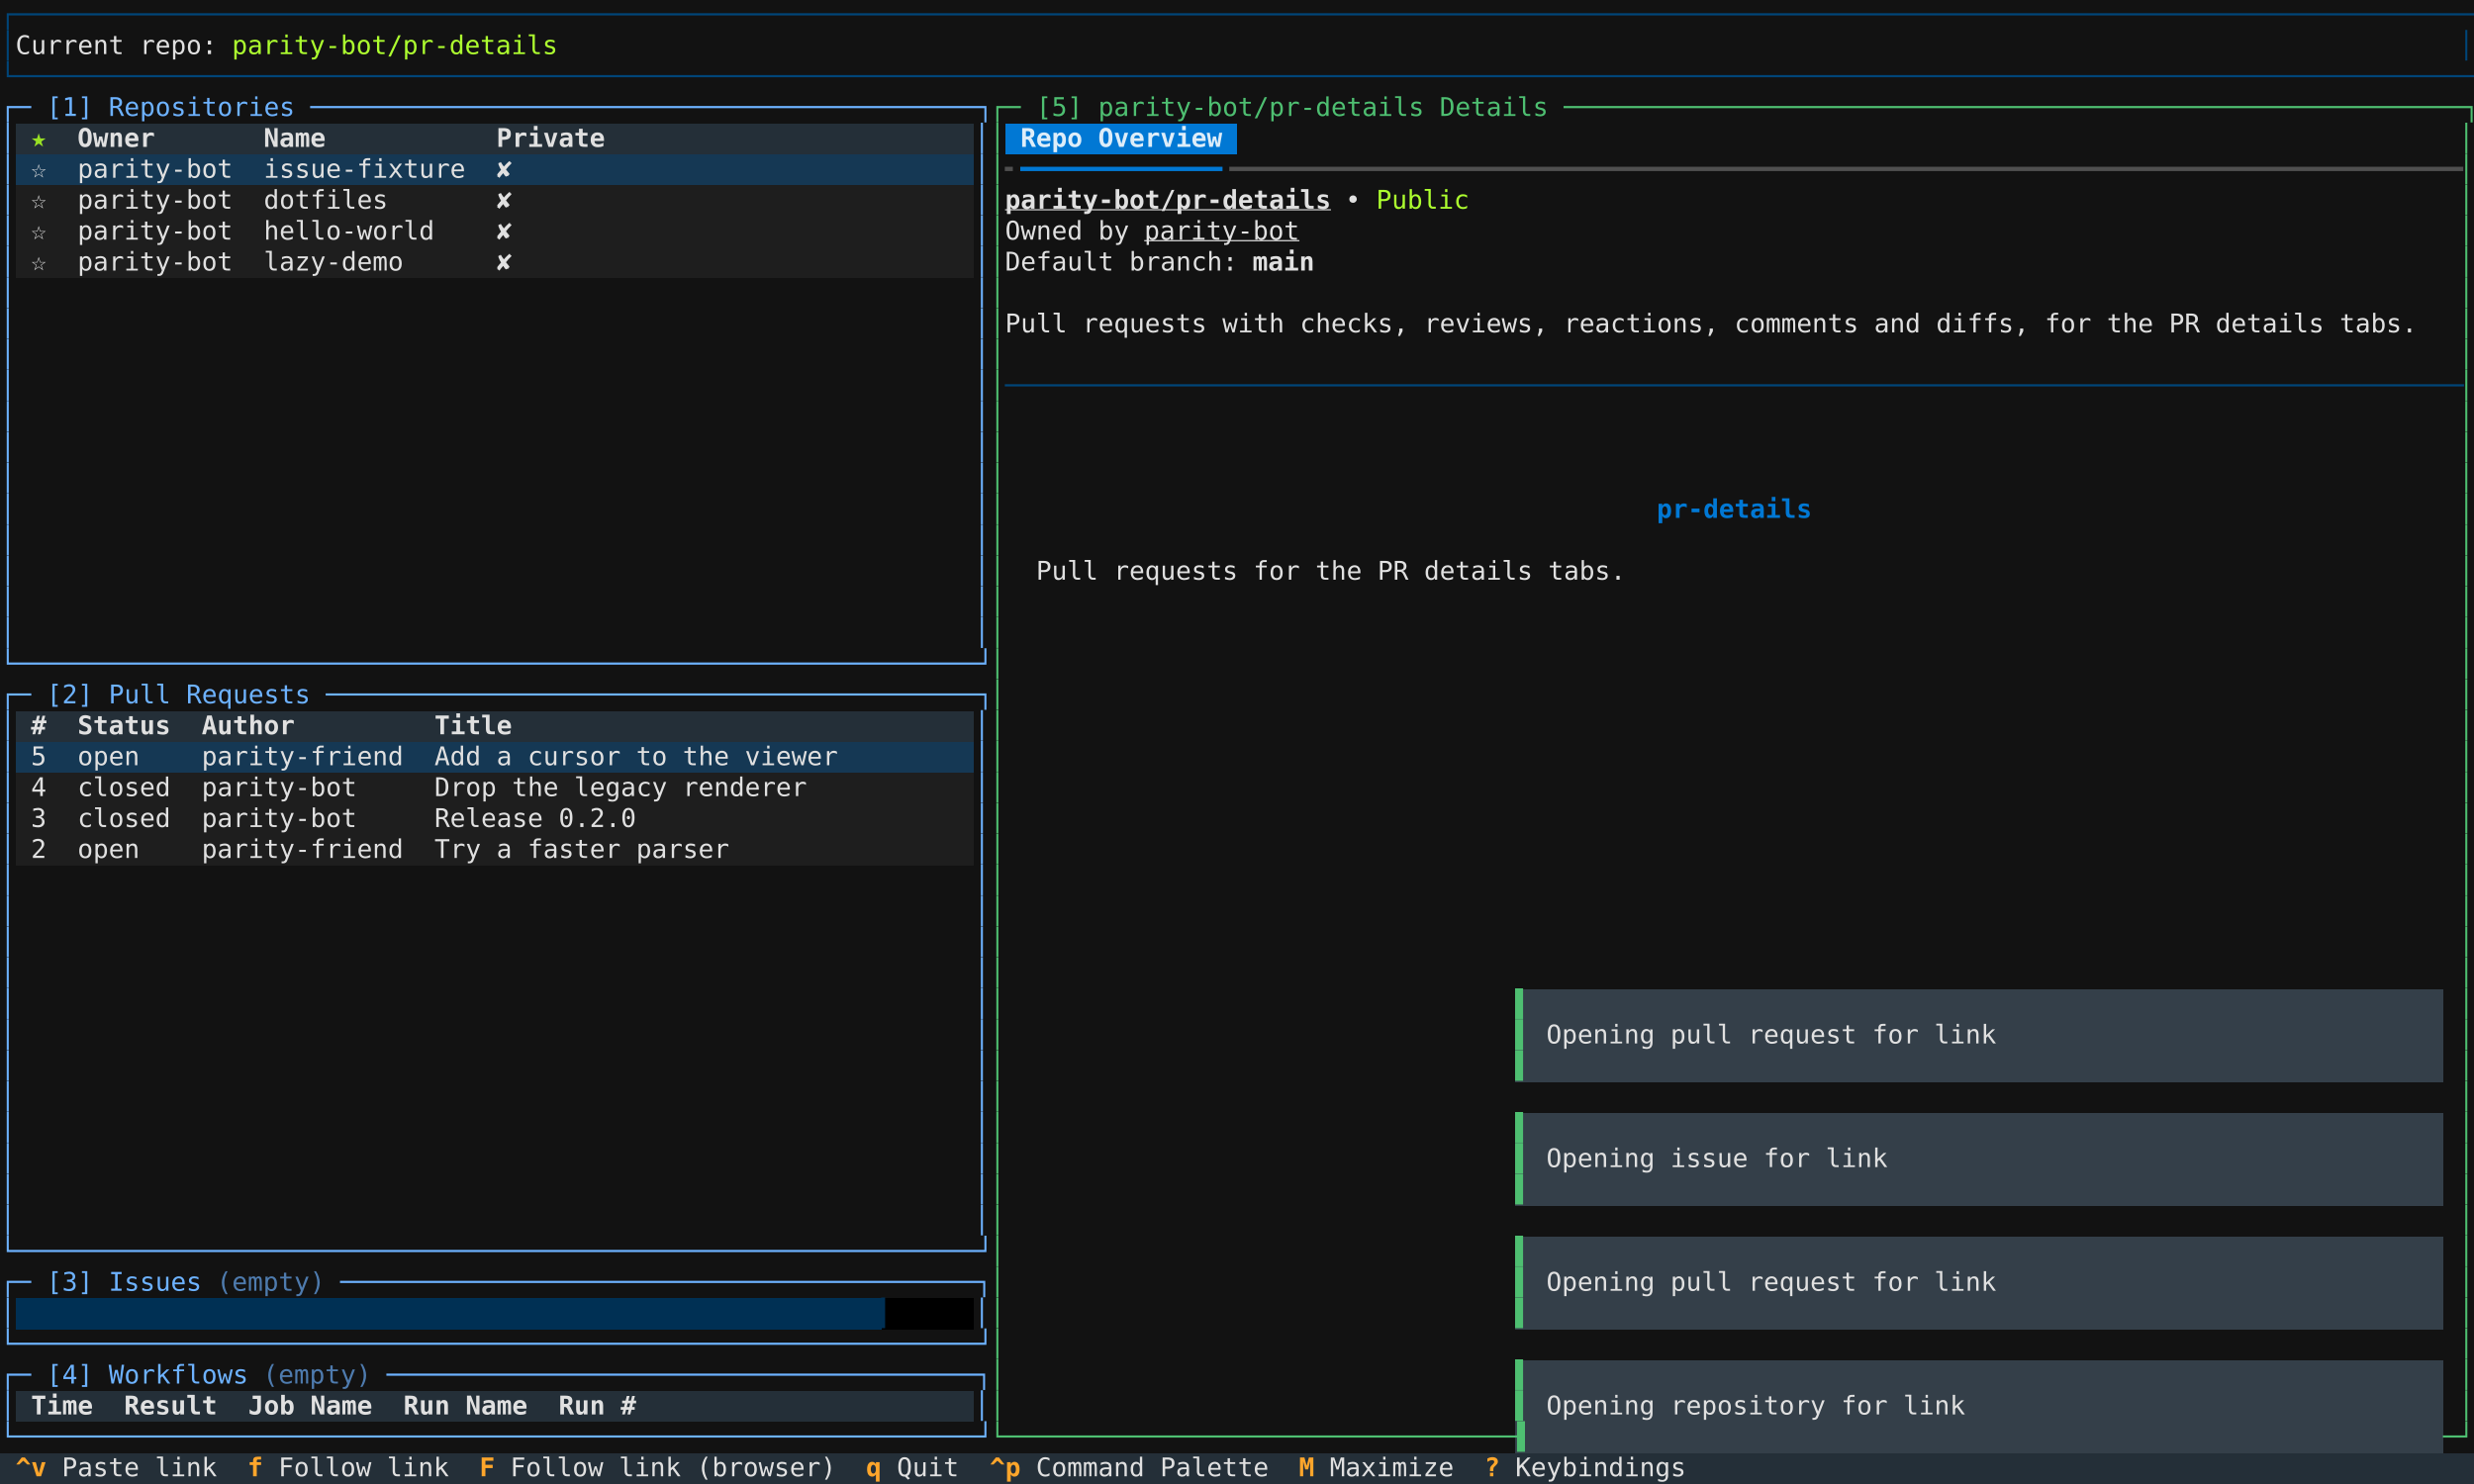
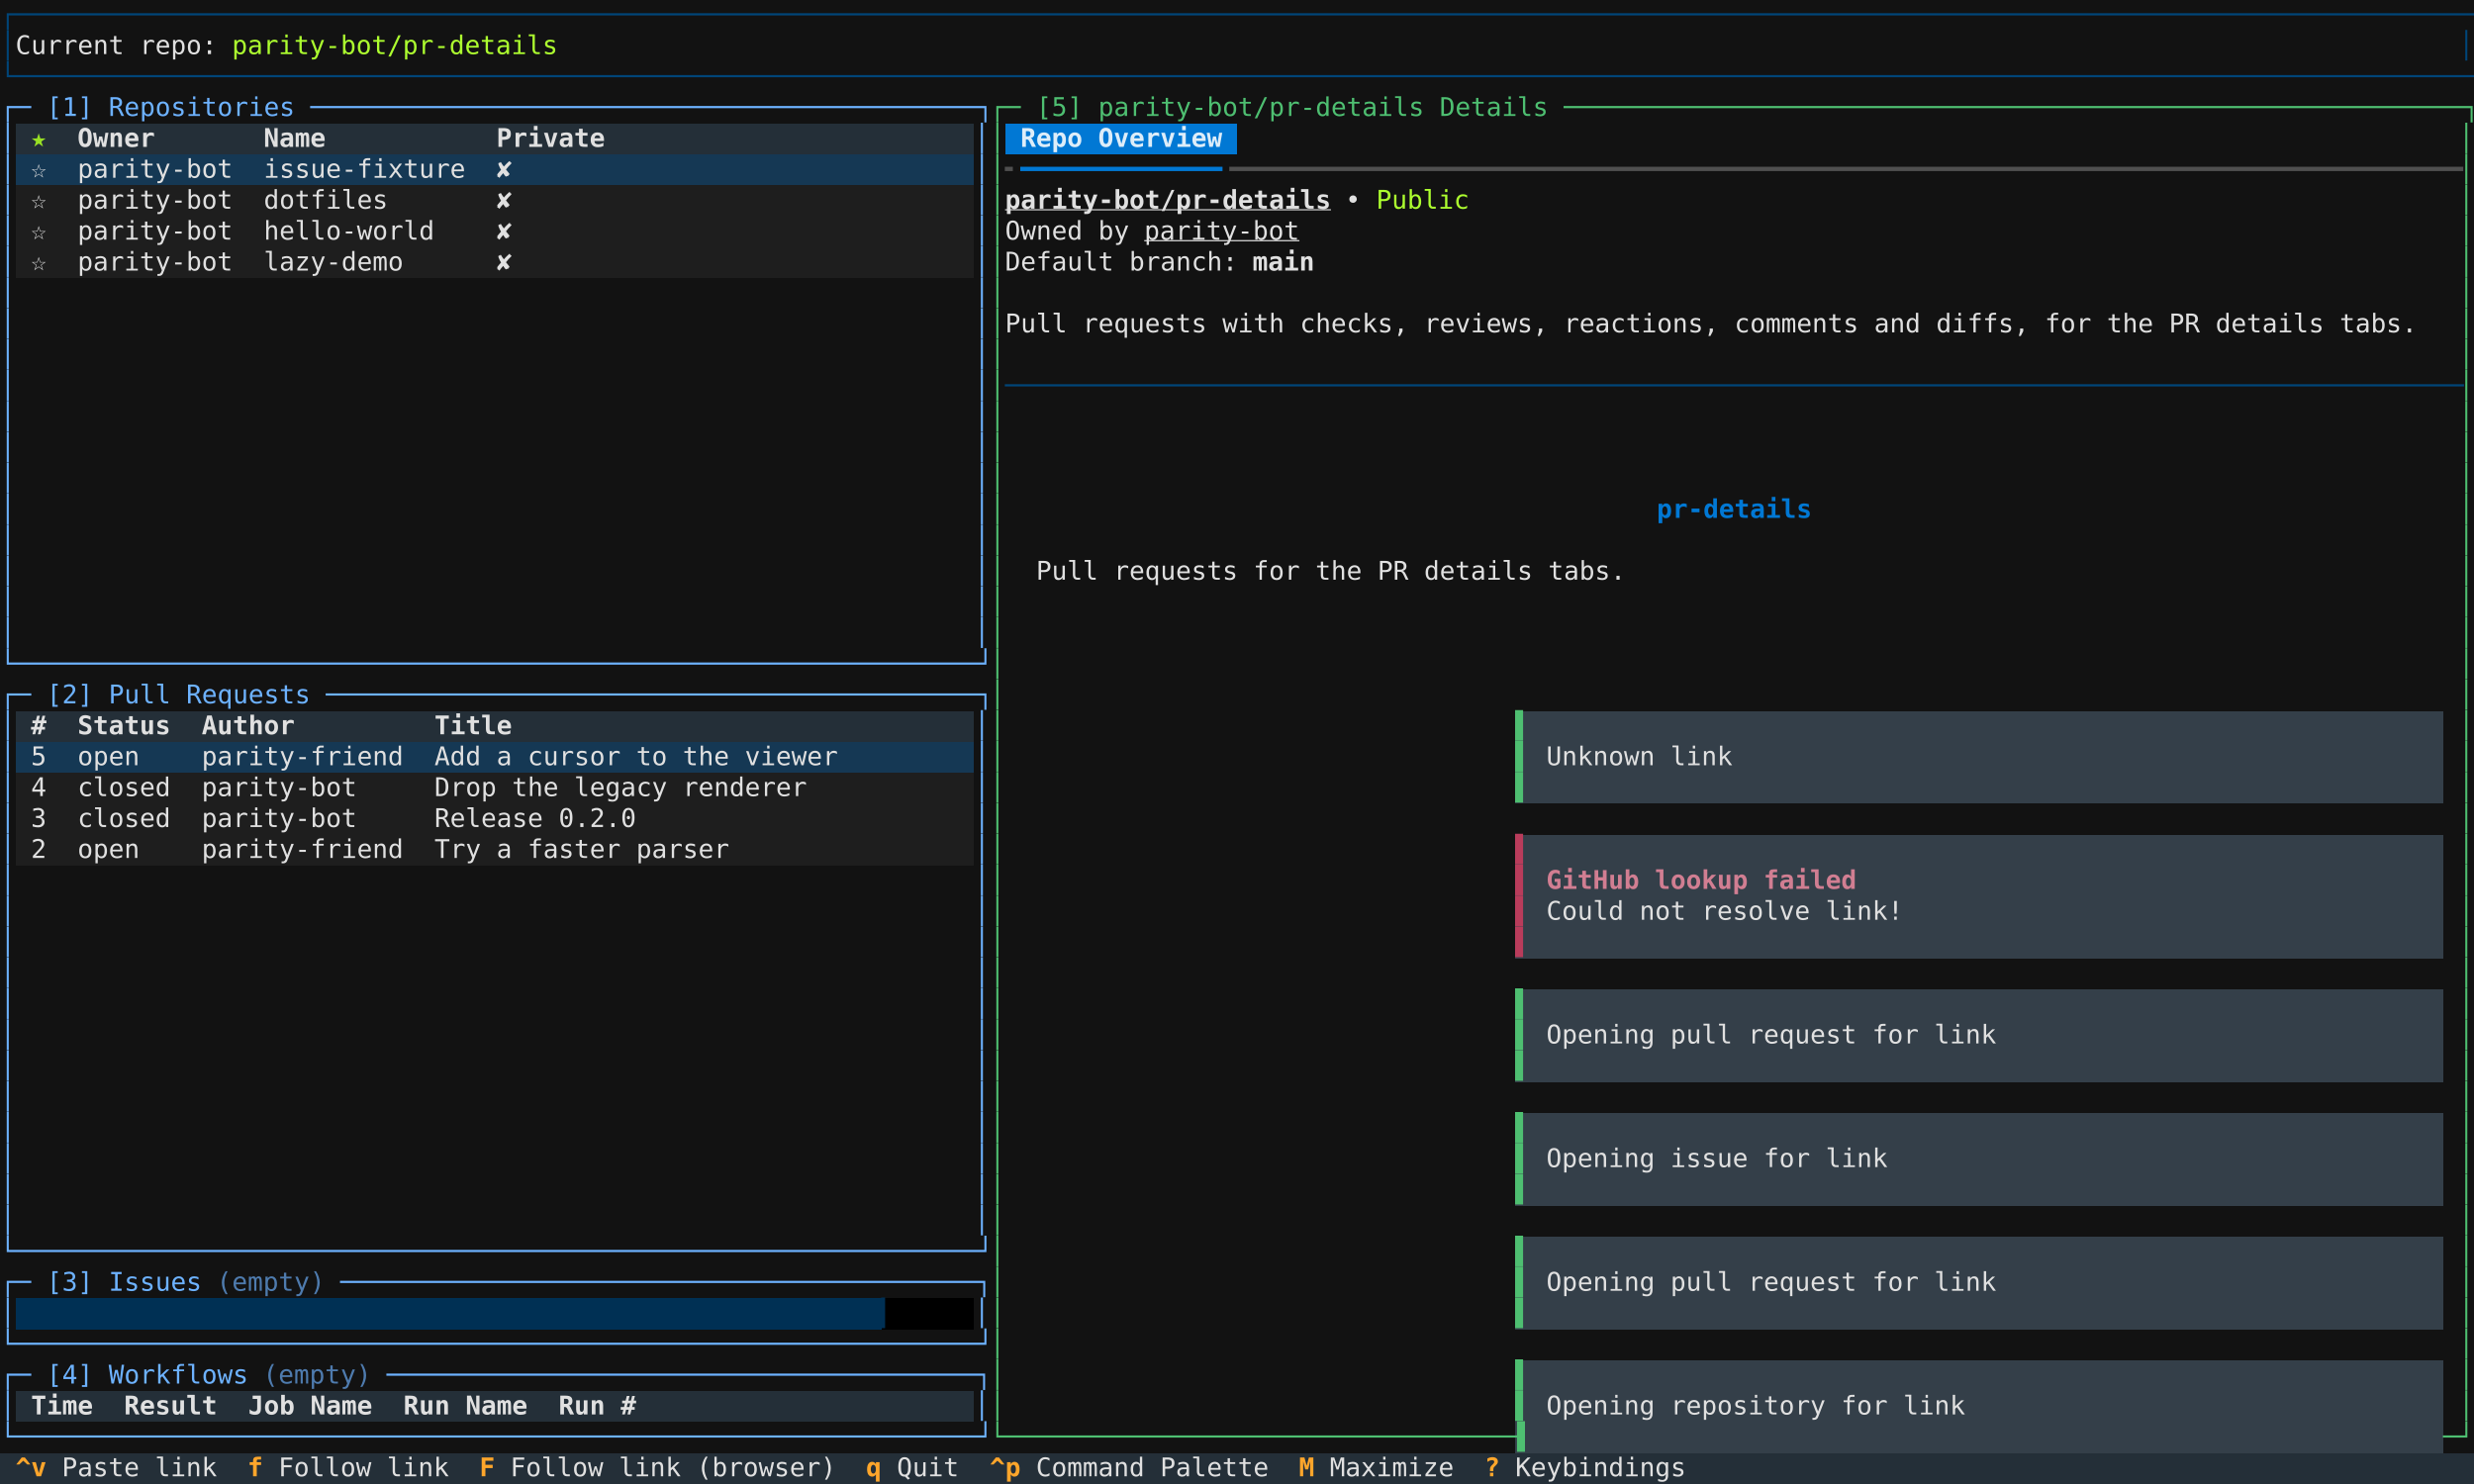
<svg xmlns="http://www.w3.org/2000/svg" width="1600" height="960" viewBox="0 0 1600 960" xml:space="preserve">
  <style>
text { font-family: ui-monospace, SFMono-Regular, Menlo, Consolas, 'DejaVu Sans Mono', 'Liberation Mono', 'Noto Sans Mono', monospace; font-size: 16.67px; white-space: pre; }
.s0 { fill: #004578; }
.s1 { fill: #e0e0e0; }
.s2 { fill: #adff2f; }
.s3 { fill: #6db2ff; }
.s4 { fill: #4ebf71; }
.s5 { fill: #98e024; font-weight: bold; }
.s6 { fill: #e0e0e0; font-weight: bold; }
.s7 { fill: #ddedf9; font-weight: bold; }
.s8 { fill: #4f4f4f; }
.s9 { fill: #0178d4; }
.s10 { fill: #e0e0e0; font-weight: bold; text-decoration: underline; }
.s11 { fill: #e0e0e0; text-decoration: underline; }
.s12 { fill: #0178d4; font-weight: bold; }
- .s13 { fill: #4e7bae; }
- .s14 { fill: #003054; }
- .s15 { fill: #ffa62b; font-weight: bold; }
+ .s13 { fill: #b93c5b; }
+ .s14 { fill: #d17e92; font-weight: bold; }
+ .s15 { fill: #4e7bae; }
+ .s16 { fill: #003054; }
+ .s17 { fill: #ffa62b; font-weight: bold; }
</style>
  <rect width="1600" height="960" fill="#1e1e1e" />
  <g shape-rendering="crispEdges">
    <rect x="0" y="0" width="1600" height="20" fill="#121212" />
    <rect x="0" y="20" width="1600" height="20" fill="#121212" />
    <rect x="0" y="40" width="1600" height="20" fill="#121212" />
    <rect x="0" y="60" width="1600" height="20" fill="#121212" />
    <rect x="0" y="80" width="10" height="20" fill="#121212" />
    <rect x="10" y="80" width="620" height="20" fill="#242f38" />
    <rect x="630" y="80" width="20" height="20" fill="#121212" />
    <rect x="650" y="80" width="150" height="20" fill="#0178d4" />
    <rect x="800" y="80" width="800" height="20" fill="#121212" />
    <rect x="0" y="100" width="10" height="20" fill="#121212" />
    <rect x="10" y="100" width="620" height="20" fill="#153854" />
    <rect x="630" y="100" width="970" height="20" fill="#121212" />
    <rect x="0" y="120" width="10" height="20" fill="#121212" />
    <rect x="630" y="120" width="970" height="20" fill="#121212" />
    <rect x="0" y="140" width="10" height="20" fill="#121212" />
    <rect x="630" y="140" width="970" height="20" fill="#121212" />
    <rect x="0" y="160" width="10" height="20" fill="#121212" />
    <rect x="630" y="160" width="970" height="20" fill="#121212" />
    <rect x="0" y="180" width="1600" height="20" fill="#121212" />
    <rect x="0" y="200" width="1600" height="20" fill="#121212" />
    <rect x="0" y="220" width="1600" height="20" fill="#121212" />
    <rect x="0" y="240" width="1600" height="20" fill="#121212" />
    <rect x="0" y="260" width="1600" height="20" fill="#121212" />
    <rect x="0" y="280" width="1600" height="20" fill="#121212" />
    <rect x="0" y="300" width="1600" height="20" fill="#121212" />
    <rect x="0" y="320" width="1600" height="20" fill="#121212" />
    <rect x="0" y="340" width="1600" height="20" fill="#121212" />
    <rect x="0" y="360" width="1600" height="20" fill="#121212" />
    <rect x="0" y="380" width="1600" height="20" fill="#121212" />
    <rect x="0" y="400" width="1600" height="20" fill="#121212" />
    <rect x="0" y="420" width="1600" height="20" fill="#121212" />
    <rect x="0" y="440" width="1600" height="20" fill="#121212" />
    <rect x="0" y="460" width="10" height="20" fill="#121212" />
    <rect x="10" y="460" width="620" height="20" fill="#242f38" />
-     <rect x="630" y="460" width="970" height="20" fill="#121212" />
+     <rect x="630" y="460" width="350" height="20" fill="#121212" />
+     <rect x="980" y="460" width="600" height="20" fill="#343f49" />
+     <rect x="1580" y="460" width="20" height="20" fill="#121212" />
    <rect x="0" y="480" width="10" height="20" fill="#121212" />
    <rect x="10" y="480" width="620" height="20" fill="#153854" />
-     <rect x="630" y="480" width="970" height="20" fill="#121212" />
+     <rect x="630" y="480" width="350" height="20" fill="#121212" />
+     <rect x="980" y="480" width="600" height="20" fill="#343f49" />
+     <rect x="1580" y="480" width="20" height="20" fill="#121212" />
    <rect x="0" y="500" width="10" height="20" fill="#121212" />
-     <rect x="630" y="500" width="970" height="20" fill="#121212" />
+     <rect x="630" y="500" width="350" height="20" fill="#121212" />
+     <rect x="980" y="500" width="600" height="20" fill="#343f49" />
+     <rect x="1580" y="500" width="20" height="20" fill="#121212" />
    <rect x="0" y="520" width="10" height="20" fill="#121212" />
    <rect x="630" y="520" width="970" height="20" fill="#121212" />
    <rect x="0" y="540" width="10" height="20" fill="#121212" />
-     <rect x="630" y="540" width="970" height="20" fill="#121212" />
-     <rect x="0" y="560" width="1600" height="20" fill="#121212" />
-     <rect x="0" y="580" width="1600" height="20" fill="#121212" />
-     <rect x="0" y="600" width="1600" height="20" fill="#121212" />
+     <rect x="630" y="540" width="350" height="20" fill="#121212" />
+     <rect x="980" y="540" width="600" height="20" fill="#343f49" />
+     <rect x="1580" y="540" width="20" height="20" fill="#121212" />
+     <rect x="0" y="560" width="980" height="20" fill="#121212" />
+     <rect x="980" y="560" width="600" height="20" fill="#343f49" />
+     <rect x="1580" y="560" width="20" height="20" fill="#121212" />
+     <rect x="0" y="580" width="980" height="20" fill="#121212" />
+     <rect x="980" y="580" width="600" height="20" fill="#343f49" />
+     <rect x="1580" y="580" width="20" height="20" fill="#121212" />
+     <rect x="0" y="600" width="980" height="20" fill="#121212" />
+     <rect x="980" y="600" width="600" height="20" fill="#343f49" />
+     <rect x="1580" y="600" width="20" height="20" fill="#121212" />
    <rect x="0" y="620" width="1600" height="20" fill="#121212" />
    <rect x="0" y="640" width="980" height="20" fill="#121212" />
    <rect x="980" y="640" width="600" height="20" fill="#343f49" />
    <rect x="1580" y="640" width="20" height="20" fill="#121212" />
    <rect x="0" y="660" width="980" height="20" fill="#121212" />
    <rect x="980" y="660" width="600" height="20" fill="#343f49" />
    <rect x="1580" y="660" width="20" height="20" fill="#121212" />
    <rect x="0" y="680" width="980" height="20" fill="#121212" />
    <rect x="980" y="680" width="600" height="20" fill="#343f49" />
    <rect x="1580" y="680" width="20" height="20" fill="#121212" />
    <rect x="0" y="700" width="1600" height="20" fill="#121212" />
    <rect x="0" y="720" width="980" height="20" fill="#121212" />
    <rect x="980" y="720" width="600" height="20" fill="#343f49" />
    <rect x="1580" y="720" width="20" height="20" fill="#121212" />
    <rect x="0" y="740" width="980" height="20" fill="#121212" />
    <rect x="980" y="740" width="600" height="20" fill="#343f49" />
    <rect x="1580" y="740" width="20" height="20" fill="#121212" />
    <rect x="0" y="760" width="980" height="20" fill="#121212" />
    <rect x="980" y="760" width="600" height="20" fill="#343f49" />
    <rect x="1580" y="760" width="20" height="20" fill="#121212" />
    <rect x="0" y="780" width="1600" height="20" fill="#121212" />
    <rect x="0" y="800" width="980" height="20" fill="#121212" />
    <rect x="980" y="800" width="600" height="20" fill="#343f49" />
    <rect x="1580" y="800" width="20" height="20" fill="#121212" />
    <rect x="0" y="820" width="980" height="20" fill="#121212" />
    <rect x="980" y="820" width="600" height="20" fill="#343f49" />
    <rect x="1580" y="820" width="20" height="20" fill="#121212" />
    <rect x="0" y="840" width="10" height="20" fill="#121212" />
    <rect x="10" y="840" width="560" height="20" fill="#003054" />
    <rect x="570" y="840" width="60" height="20" fill="#000000" />
    <rect x="630" y="840" width="350" height="20" fill="#121212" />
    <rect x="980" y="840" width="600" height="20" fill="#343f49" />
    <rect x="1580" y="840" width="20" height="20" fill="#121212" />
    <rect x="0" y="860" width="1600" height="20" fill="#121212" />
    <rect x="0" y="880" width="980" height="20" fill="#121212" />
    <rect x="980" y="880" width="600" height="20" fill="#343f49" />
    <rect x="1580" y="880" width="20" height="20" fill="#121212" />
    <rect x="0" y="900" width="10" height="20" fill="#121212" />
    <rect x="10" y="900" width="620" height="20" fill="#242f38" />
    <rect x="630" y="900" width="350" height="20" fill="#121212" />
    <rect x="980" y="900" width="600" height="20" fill="#343f49" />
    <rect x="1580" y="900" width="20" height="20" fill="#121212" />
    <rect x="0" y="920" width="980" height="20" fill="#121212" />
    <rect x="980" y="920" width="600" height="20" fill="#343f49" />
    <rect x="1580" y="920" width="20" height="20" fill="#121212" />
    <rect x="0" y="940" width="1600" height="20" fill="#242f38" />
  </g>
  <text class="s0" x="0" y="15" textLength="1600" lengthAdjust="spacingAndGlyphs">┌──────────────────────────────────────────────────────────────────────────────────────────────────────────────────────────────────────────────────────────────┐</text>
  <text class="s0" x="0" y="35" textLength="10" lengthAdjust="spacingAndGlyphs">│</text>
  <text class="s1" x="10" y="35" textLength="140" lengthAdjust="spacingAndGlyphs">Current repo: </text>
  <text class="s2" x="150" y="35" textLength="210" lengthAdjust="spacingAndGlyphs">parity-bot/pr-details</text>
  <text class="s0" x="1590" y="35" textLength="10" lengthAdjust="spacingAndGlyphs">│</text>
  <text class="s0" x="0" y="55" textLength="1600" lengthAdjust="spacingAndGlyphs">└──────────────────────────────────────────────────────────────────────────────────────────────────────────────────────────────────────────────────────────────┘</text>
  <text class="s3" x="0" y="75" textLength="640" lengthAdjust="spacingAndGlyphs">┌─ [1] Repositories ───────────────────────────────────────────┐</text>
  <text class="s4" x="640" y="75" textLength="960" lengthAdjust="spacingAndGlyphs">┌─ [5] parity-bot/pr-details Details ──────────────────────────────────────────────────────────┐</text>
  <text class="s3" x="0" y="95" textLength="10" lengthAdjust="spacingAndGlyphs">│</text>
  <text class="s5" x="20" y="95" textLength="10" lengthAdjust="spacingAndGlyphs">★</text>
  <text class="s6" x="30" y="95" textLength="600" lengthAdjust="spacingAndGlyphs">  Owner       Name           Private                        </text>
  <text class="s3" x="630" y="95" textLength="10" lengthAdjust="spacingAndGlyphs">│</text>
  <text class="s4" x="640" y="95" textLength="10" lengthAdjust="spacingAndGlyphs">│</text>
  <text class="s7" x="660" y="95" textLength="130" lengthAdjust="spacingAndGlyphs">Repo Overview</text>
  <text class="s4" x="1590" y="95" textLength="10" lengthAdjust="spacingAndGlyphs">│</text>
  <text class="s3" x="0" y="115" textLength="10" lengthAdjust="spacingAndGlyphs">│</text>
  <text class="s1" x="10" y="115" textLength="620" lengthAdjust="spacingAndGlyphs"> ☆  parity-bot  issue-fixture  ✘                              </text>
  <text class="s3" x="630" y="115" textLength="10" lengthAdjust="spacingAndGlyphs">│</text>
  <text class="s4" x="640" y="115" textLength="10" lengthAdjust="spacingAndGlyphs">│</text>
  <text class="s8" x="650" y="115" textLength="10" lengthAdjust="spacingAndGlyphs">╸</text>
  <text class="s9" x="660" y="115" textLength="130" lengthAdjust="spacingAndGlyphs">━━━━━━━━━━━━━</text>
  <text class="s8" x="790" y="115" textLength="800" lengthAdjust="spacingAndGlyphs">╺━━━━━━━━━━━━━━━━━━━━━━━━━━━━━━━━━━━━━━━━━━━━━━━━━━━━━━━━━━━━━━━━━━━━━━━━━━━━━━━</text>
  <text class="s4" x="1590" y="115" textLength="10" lengthAdjust="spacingAndGlyphs">│</text>
  <text class="s3" x="0" y="135" textLength="10" lengthAdjust="spacingAndGlyphs">│</text>
  <text class="s1" x="10" y="135" textLength="620" lengthAdjust="spacingAndGlyphs"> ☆  parity-bot  dotfiles       ✘                              </text>
  <text class="s3" x="630" y="135" textLength="10" lengthAdjust="spacingAndGlyphs">│</text>
  <text class="s4" x="640" y="135" textLength="10" lengthAdjust="spacingAndGlyphs">│</text>
  <text class="s10" x="650" y="135" textLength="210" lengthAdjust="spacingAndGlyphs">parity-bot/pr-details</text>
  <text class="s1" x="860" y="135" textLength="30" lengthAdjust="spacingAndGlyphs"> • </text>
  <text class="s2" x="890" y="135" textLength="60" lengthAdjust="spacingAndGlyphs">Public</text>
  <text class="s4" x="1590" y="135" textLength="10" lengthAdjust="spacingAndGlyphs">│</text>
  <text class="s3" x="0" y="155" textLength="10" lengthAdjust="spacingAndGlyphs">│</text>
  <text class="s1" x="10" y="155" textLength="620" lengthAdjust="spacingAndGlyphs"> ☆  parity-bot  hello-world    ✘                              </text>
  <text class="s3" x="630" y="155" textLength="10" lengthAdjust="spacingAndGlyphs">│</text>
  <text class="s4" x="640" y="155" textLength="10" lengthAdjust="spacingAndGlyphs">│</text>
  <text class="s1" x="650" y="155" textLength="90" lengthAdjust="spacingAndGlyphs">Owned by </text>
  <text class="s11" x="740" y="155" textLength="100" lengthAdjust="spacingAndGlyphs">parity-bot</text>
  <text class="s4" x="1590" y="155" textLength="10" lengthAdjust="spacingAndGlyphs">│</text>
  <text class="s3" x="0" y="175" textLength="10" lengthAdjust="spacingAndGlyphs">│</text>
  <text class="s1" x="10" y="175" textLength="620" lengthAdjust="spacingAndGlyphs"> ☆  parity-bot  lazy-demo      ✘                              </text>
  <text class="s3" x="630" y="175" textLength="10" lengthAdjust="spacingAndGlyphs">│</text>
  <text class="s4" x="640" y="175" textLength="10" lengthAdjust="spacingAndGlyphs">│</text>
  <text class="s1" x="650" y="175" textLength="160" lengthAdjust="spacingAndGlyphs">Default branch: </text>
  <text class="s6" x="810" y="175" textLength="40" lengthAdjust="spacingAndGlyphs">main</text>
  <text class="s4" x="1590" y="175" textLength="10" lengthAdjust="spacingAndGlyphs">│</text>
  <text class="s3" x="0" y="195" textLength="10" lengthAdjust="spacingAndGlyphs">│</text>
  <text class="s3" x="630" y="195" textLength="10" lengthAdjust="spacingAndGlyphs">│</text>
  <text class="s4" x="640" y="195" textLength="10" lengthAdjust="spacingAndGlyphs">│</text>
  <text class="s4" x="1590" y="195" textLength="10" lengthAdjust="spacingAndGlyphs">│</text>
  <text class="s3" x="0" y="215" textLength="10" lengthAdjust="spacingAndGlyphs">│</text>
  <text class="s3" x="630" y="215" textLength="10" lengthAdjust="spacingAndGlyphs">│</text>
  <text class="s4" x="640" y="215" textLength="10" lengthAdjust="spacingAndGlyphs">│</text>
  <text class="s1" x="650" y="215" textLength="940" lengthAdjust="spacingAndGlyphs">Pull requests with checks, reviews, reactions, comments and diffs, for the PR details tabs.   </text>
  <text class="s4" x="1590" y="215" textLength="10" lengthAdjust="spacingAndGlyphs">│</text>
  <text class="s3" x="0" y="235" textLength="10" lengthAdjust="spacingAndGlyphs">│</text>
  <text class="s3" x="630" y="235" textLength="10" lengthAdjust="spacingAndGlyphs">│</text>
  <text class="s4" x="640" y="235" textLength="10" lengthAdjust="spacingAndGlyphs">│</text>
  <text class="s4" x="1590" y="235" textLength="10" lengthAdjust="spacingAndGlyphs">│</text>
  <text class="s3" x="0" y="255" textLength="10" lengthAdjust="spacingAndGlyphs">│</text>
  <text class="s3" x="630" y="255" textLength="10" lengthAdjust="spacingAndGlyphs">│</text>
  <text class="s4" x="640" y="255" textLength="10" lengthAdjust="spacingAndGlyphs">│</text>
  <text class="s0" x="650" y="255" textLength="940" lengthAdjust="spacingAndGlyphs">──────────────────────────────────────────────────────────────────────────────────────────────</text>
  <text class="s4" x="1590" y="255" textLength="10" lengthAdjust="spacingAndGlyphs">│</text>
  <text class="s3" x="0" y="275" textLength="10" lengthAdjust="spacingAndGlyphs">│</text>
  <text class="s3" x="630" y="275" textLength="10" lengthAdjust="spacingAndGlyphs">│</text>
  <text class="s4" x="640" y="275" textLength="10" lengthAdjust="spacingAndGlyphs">│</text>
  <text class="s4" x="1590" y="275" textLength="10" lengthAdjust="spacingAndGlyphs">│</text>
  <text class="s3" x="0" y="295" textLength="10" lengthAdjust="spacingAndGlyphs">│</text>
  <text class="s3" x="630" y="295" textLength="10" lengthAdjust="spacingAndGlyphs">│</text>
  <text class="s4" x="640" y="295" textLength="10" lengthAdjust="spacingAndGlyphs">│</text>
  <text class="s4" x="1590" y="295" textLength="10" lengthAdjust="spacingAndGlyphs">│</text>
  <text class="s3" x="0" y="315" textLength="10" lengthAdjust="spacingAndGlyphs">│</text>
  <text class="s3" x="630" y="315" textLength="10" lengthAdjust="spacingAndGlyphs">│</text>
  <text class="s4" x="640" y="315" textLength="10" lengthAdjust="spacingAndGlyphs">│</text>
  <text class="s4" x="1590" y="315" textLength="10" lengthAdjust="spacingAndGlyphs">│</text>
  <text class="s3" x="0" y="335" textLength="10" lengthAdjust="spacingAndGlyphs">│</text>
  <text class="s3" x="630" y="335" textLength="10" lengthAdjust="spacingAndGlyphs">│</text>
  <text class="s4" x="640" y="335" textLength="10" lengthAdjust="spacingAndGlyphs">│</text>
  <text class="s12" x="670" y="335" textLength="900" lengthAdjust="spacingAndGlyphs">                                        pr-details                                        </text>
  <text class="s4" x="1590" y="335" textLength="10" lengthAdjust="spacingAndGlyphs">│</text>
  <text class="s3" x="0" y="355" textLength="10" lengthAdjust="spacingAndGlyphs">│</text>
  <text class="s3" x="630" y="355" textLength="10" lengthAdjust="spacingAndGlyphs">│</text>
  <text class="s4" x="640" y="355" textLength="10" lengthAdjust="spacingAndGlyphs">│</text>
  <text class="s4" x="1590" y="355" textLength="10" lengthAdjust="spacingAndGlyphs">│</text>
  <text class="s3" x="0" y="375" textLength="10" lengthAdjust="spacingAndGlyphs">│</text>
  <text class="s3" x="630" y="375" textLength="10" lengthAdjust="spacingAndGlyphs">│</text>
  <text class="s4" x="640" y="375" textLength="10" lengthAdjust="spacingAndGlyphs">│</text>
  <text class="s1" x="650" y="375" textLength="940" lengthAdjust="spacingAndGlyphs">  Pull requests for the PR details tabs.                                                      </text>
  <text class="s4" x="1590" y="375" textLength="10" lengthAdjust="spacingAndGlyphs">│</text>
  <text class="s3" x="0" y="395" textLength="10" lengthAdjust="spacingAndGlyphs">│</text>
  <text class="s3" x="630" y="395" textLength="10" lengthAdjust="spacingAndGlyphs">│</text>
  <text class="s4" x="640" y="395" textLength="10" lengthAdjust="spacingAndGlyphs">│</text>
  <text class="s4" x="1590" y="395" textLength="10" lengthAdjust="spacingAndGlyphs">│</text>
  <text class="s3" x="0" y="415" textLength="10" lengthAdjust="spacingAndGlyphs">│</text>
  <text class="s3" x="630" y="415" textLength="10" lengthAdjust="spacingAndGlyphs">│</text>
  <text class="s4" x="640" y="415" textLength="10" lengthAdjust="spacingAndGlyphs">│</text>
  <text class="s4" x="1590" y="415" textLength="10" lengthAdjust="spacingAndGlyphs">│</text>
  <text class="s3" x="0" y="435" textLength="640" lengthAdjust="spacingAndGlyphs">└──────────────────────────────────────────────────────────────┘</text>
  <text class="s4" x="640" y="435" textLength="10" lengthAdjust="spacingAndGlyphs">│</text>
  <text class="s4" x="1590" y="435" textLength="10" lengthAdjust="spacingAndGlyphs">│</text>
  <text class="s3" x="0" y="455" textLength="640" lengthAdjust="spacingAndGlyphs">┌─ [2] Pull Requests ──────────────────────────────────────────┐</text>
  <text class="s4" x="640" y="455" textLength="10" lengthAdjust="spacingAndGlyphs">│</text>
  <text class="s4" x="1590" y="455" textLength="10" lengthAdjust="spacingAndGlyphs">│</text>
  <text class="s3" x="0" y="475" textLength="10" lengthAdjust="spacingAndGlyphs">│</text>
  <text class="s6" x="10" y="475" textLength="620" lengthAdjust="spacingAndGlyphs"> #  Status  Author         Title                              </text>
  <text class="s3" x="630" y="475" textLength="10" lengthAdjust="spacingAndGlyphs">│</text>
  <text class="s4" x="640" y="475" textLength="10" lengthAdjust="spacingAndGlyphs">│</text>
+   <text class="s4" x="980" y="475" textLength="10" lengthAdjust="spacingAndGlyphs">▌</text>
  <text class="s4" x="1590" y="475" textLength="10" lengthAdjust="spacingAndGlyphs">│</text>
  <text class="s3" x="0" y="495" textLength="10" lengthAdjust="spacingAndGlyphs">│</text>
  <text class="s1" x="10" y="495" textLength="620" lengthAdjust="spacingAndGlyphs"> 5  open    parity-friend  Add a cursor to the viewer         </text>
  <text class="s3" x="630" y="495" textLength="10" lengthAdjust="spacingAndGlyphs">│</text>
  <text class="s4" x="640" y="495" textLength="10" lengthAdjust="spacingAndGlyphs">│</text>
+   <text class="s4" x="980" y="495" textLength="10" lengthAdjust="spacingAndGlyphs">▌</text>
+   <text class="s1" x="990" y="495" textLength="600" lengthAdjust="spacingAndGlyphs"> Unknown link                                               </text>
  <text class="s4" x="1590" y="495" textLength="10" lengthAdjust="spacingAndGlyphs">│</text>
  <text class="s3" x="0" y="515" textLength="10" lengthAdjust="spacingAndGlyphs">│</text>
  <text class="s1" x="10" y="515" textLength="620" lengthAdjust="spacingAndGlyphs"> 4  closed  parity-bot     Drop the legacy renderer           </text>
  <text class="s3" x="630" y="515" textLength="10" lengthAdjust="spacingAndGlyphs">│</text>
  <text class="s4" x="640" y="515" textLength="10" lengthAdjust="spacingAndGlyphs">│</text>
+   <text class="s4" x="980" y="515" textLength="10" lengthAdjust="spacingAndGlyphs">▌</text>
  <text class="s4" x="1590" y="515" textLength="10" lengthAdjust="spacingAndGlyphs">│</text>
  <text class="s3" x="0" y="535" textLength="10" lengthAdjust="spacingAndGlyphs">│</text>
  <text class="s1" x="10" y="535" textLength="620" lengthAdjust="spacingAndGlyphs"> 3  closed  parity-bot     Release 0.2.0                      </text>
  <text class="s3" x="630" y="535" textLength="10" lengthAdjust="spacingAndGlyphs">│</text>
  <text class="s4" x="640" y="535" textLength="10" lengthAdjust="spacingAndGlyphs">│</text>
  <text class="s4" x="1590" y="535" textLength="10" lengthAdjust="spacingAndGlyphs">│</text>
  <text class="s3" x="0" y="555" textLength="10" lengthAdjust="spacingAndGlyphs">│</text>
  <text class="s1" x="10" y="555" textLength="620" lengthAdjust="spacingAndGlyphs"> 2  open    parity-friend  Try a faster parser                </text>
  <text class="s3" x="630" y="555" textLength="10" lengthAdjust="spacingAndGlyphs">│</text>
  <text class="s4" x="640" y="555" textLength="10" lengthAdjust="spacingAndGlyphs">│</text>
+   <text class="s13" x="980" y="555" textLength="10" lengthAdjust="spacingAndGlyphs">▌</text>
  <text class="s4" x="1590" y="555" textLength="10" lengthAdjust="spacingAndGlyphs">│</text>
  <text class="s3" x="0" y="575" textLength="10" lengthAdjust="spacingAndGlyphs">│</text>
  <text class="s3" x="630" y="575" textLength="10" lengthAdjust="spacingAndGlyphs">│</text>
  <text class="s4" x="640" y="575" textLength="10" lengthAdjust="spacingAndGlyphs">│</text>
+   <text class="s13" x="980" y="575" textLength="10" lengthAdjust="spacingAndGlyphs">▌</text>
+   <text class="s14" x="1000" y="575" textLength="200" lengthAdjust="spacingAndGlyphs">GitHub lookup failed</text>
  <text class="s4" x="1590" y="575" textLength="10" lengthAdjust="spacingAndGlyphs">│</text>
  <text class="s3" x="0" y="595" textLength="10" lengthAdjust="spacingAndGlyphs">│</text>
  <text class="s3" x="630" y="595" textLength="10" lengthAdjust="spacingAndGlyphs">│</text>
  <text class="s4" x="640" y="595" textLength="10" lengthAdjust="spacingAndGlyphs">│</text>
+   <text class="s13" x="980" y="595" textLength="10" lengthAdjust="spacingAndGlyphs">▌</text>
+   <text class="s1" x="990" y="595" textLength="600" lengthAdjust="spacingAndGlyphs"> Could not resolve link!                                    </text>
  <text class="s4" x="1590" y="595" textLength="10" lengthAdjust="spacingAndGlyphs">│</text>
  <text class="s3" x="0" y="615" textLength="10" lengthAdjust="spacingAndGlyphs">│</text>
  <text class="s3" x="630" y="615" textLength="10" lengthAdjust="spacingAndGlyphs">│</text>
  <text class="s4" x="640" y="615" textLength="10" lengthAdjust="spacingAndGlyphs">│</text>
+   <text class="s13" x="980" y="615" textLength="10" lengthAdjust="spacingAndGlyphs">▌</text>
  <text class="s4" x="1590" y="615" textLength="10" lengthAdjust="spacingAndGlyphs">│</text>
  <text class="s3" x="0" y="635" textLength="10" lengthAdjust="spacingAndGlyphs">│</text>
  <text class="s3" x="630" y="635" textLength="10" lengthAdjust="spacingAndGlyphs">│</text>
  <text class="s4" x="640" y="635" textLength="10" lengthAdjust="spacingAndGlyphs">│</text>
  <text class="s4" x="1590" y="635" textLength="10" lengthAdjust="spacingAndGlyphs">│</text>
  <text class="s3" x="0" y="655" textLength="10" lengthAdjust="spacingAndGlyphs">│</text>
  <text class="s3" x="630" y="655" textLength="10" lengthAdjust="spacingAndGlyphs">│</text>
  <text class="s4" x="640" y="655" textLength="10" lengthAdjust="spacingAndGlyphs">│</text>
  <text class="s4" x="980" y="655" textLength="10" lengthAdjust="spacingAndGlyphs">▌</text>
  <text class="s4" x="1590" y="655" textLength="10" lengthAdjust="spacingAndGlyphs">│</text>
  <text class="s3" x="0" y="675" textLength="10" lengthAdjust="spacingAndGlyphs">│</text>
  <text class="s3" x="630" y="675" textLength="10" lengthAdjust="spacingAndGlyphs">│</text>
  <text class="s4" x="640" y="675" textLength="10" lengthAdjust="spacingAndGlyphs">│</text>
  <text class="s4" x="980" y="675" textLength="10" lengthAdjust="spacingAndGlyphs">▌</text>
  <text class="s1" x="990" y="675" textLength="600" lengthAdjust="spacingAndGlyphs"> Opening pull request for link                              </text>
  <text class="s4" x="1590" y="675" textLength="10" lengthAdjust="spacingAndGlyphs">│</text>
  <text class="s3" x="0" y="695" textLength="10" lengthAdjust="spacingAndGlyphs">│</text>
  <text class="s3" x="630" y="695" textLength="10" lengthAdjust="spacingAndGlyphs">│</text>
  <text class="s4" x="640" y="695" textLength="10" lengthAdjust="spacingAndGlyphs">│</text>
  <text class="s4" x="980" y="695" textLength="10" lengthAdjust="spacingAndGlyphs">▌</text>
  <text class="s4" x="1590" y="695" textLength="10" lengthAdjust="spacingAndGlyphs">│</text>
  <text class="s3" x="0" y="715" textLength="10" lengthAdjust="spacingAndGlyphs">│</text>
  <text class="s3" x="630" y="715" textLength="10" lengthAdjust="spacingAndGlyphs">│</text>
  <text class="s4" x="640" y="715" textLength="10" lengthAdjust="spacingAndGlyphs">│</text>
  <text class="s4" x="1590" y="715" textLength="10" lengthAdjust="spacingAndGlyphs">│</text>
  <text class="s3" x="0" y="735" textLength="10" lengthAdjust="spacingAndGlyphs">│</text>
  <text class="s3" x="630" y="735" textLength="10" lengthAdjust="spacingAndGlyphs">│</text>
  <text class="s4" x="640" y="735" textLength="10" lengthAdjust="spacingAndGlyphs">│</text>
  <text class="s4" x="980" y="735" textLength="10" lengthAdjust="spacingAndGlyphs">▌</text>
  <text class="s4" x="1590" y="735" textLength="10" lengthAdjust="spacingAndGlyphs">│</text>
  <text class="s3" x="0" y="755" textLength="10" lengthAdjust="spacingAndGlyphs">│</text>
  <text class="s3" x="630" y="755" textLength="10" lengthAdjust="spacingAndGlyphs">│</text>
  <text class="s4" x="640" y="755" textLength="10" lengthAdjust="spacingAndGlyphs">│</text>
  <text class="s4" x="980" y="755" textLength="10" lengthAdjust="spacingAndGlyphs">▌</text>
  <text class="s1" x="990" y="755" textLength="600" lengthAdjust="spacingAndGlyphs"> Opening issue for link                                     </text>
  <text class="s4" x="1590" y="755" textLength="10" lengthAdjust="spacingAndGlyphs">│</text>
  <text class="s3" x="0" y="775" textLength="10" lengthAdjust="spacingAndGlyphs">│</text>
  <text class="s3" x="630" y="775" textLength="10" lengthAdjust="spacingAndGlyphs">│</text>
  <text class="s4" x="640" y="775" textLength="10" lengthAdjust="spacingAndGlyphs">│</text>
  <text class="s4" x="980" y="775" textLength="10" lengthAdjust="spacingAndGlyphs">▌</text>
  <text class="s4" x="1590" y="775" textLength="10" lengthAdjust="spacingAndGlyphs">│</text>
  <text class="s3" x="0" y="795" textLength="10" lengthAdjust="spacingAndGlyphs">│</text>
  <text class="s3" x="630" y="795" textLength="10" lengthAdjust="spacingAndGlyphs">│</text>
  <text class="s4" x="640" y="795" textLength="10" lengthAdjust="spacingAndGlyphs">│</text>
  <text class="s4" x="1590" y="795" textLength="10" lengthAdjust="spacingAndGlyphs">│</text>
  <text class="s3" x="0" y="815" textLength="640" lengthAdjust="spacingAndGlyphs">└──────────────────────────────────────────────────────────────┘</text>
  <text class="s4" x="640" y="815" textLength="10" lengthAdjust="spacingAndGlyphs">│</text>
  <text class="s4" x="980" y="815" textLength="10" lengthAdjust="spacingAndGlyphs">▌</text>
  <text class="s4" x="1590" y="815" textLength="10" lengthAdjust="spacingAndGlyphs">│</text>
  <text class="s3" x="0" y="835" textLength="140" lengthAdjust="spacingAndGlyphs">┌─ [3] Issues </text>
-   <text class="s13" x="140" y="835" textLength="70" lengthAdjust="spacingAndGlyphs">(empty)</text>
+   <text class="s15" x="140" y="835" textLength="70" lengthAdjust="spacingAndGlyphs">(empty)</text>
  <text class="s3" x="210" y="835" textLength="430" lengthAdjust="spacingAndGlyphs"> ─────────────────────────────────────────┐</text>
  <text class="s4" x="640" y="835" textLength="10" lengthAdjust="spacingAndGlyphs">│</text>
  <text class="s4" x="980" y="835" textLength="10" lengthAdjust="spacingAndGlyphs">▌</text>
  <text class="s1" x="990" y="835" textLength="600" lengthAdjust="spacingAndGlyphs"> Opening pull request for link                              </text>
  <text class="s4" x="1590" y="835" textLength="10" lengthAdjust="spacingAndGlyphs">│</text>
  <text class="s3" x="0" y="855" textLength="10" lengthAdjust="spacingAndGlyphs">│</text>
-   <text class="s14" x="570" y="855" textLength="10" lengthAdjust="spacingAndGlyphs">▎</text>
+   <text class="s16" x="570" y="855" textLength="10" lengthAdjust="spacingAndGlyphs">▎</text>
  <text class="s3" x="630" y="855" textLength="10" lengthAdjust="spacingAndGlyphs">│</text>
  <text class="s4" x="640" y="855" textLength="10" lengthAdjust="spacingAndGlyphs">│</text>
  <text class="s4" x="980" y="855" textLength="10" lengthAdjust="spacingAndGlyphs">▌</text>
  <text class="s4" x="1590" y="855" textLength="10" lengthAdjust="spacingAndGlyphs">│</text>
  <text class="s3" x="0" y="875" textLength="640" lengthAdjust="spacingAndGlyphs">└──────────────────────────────────────────────────────────────┘</text>
  <text class="s4" x="640" y="875" textLength="10" lengthAdjust="spacingAndGlyphs">│</text>
  <text class="s4" x="1590" y="875" textLength="10" lengthAdjust="spacingAndGlyphs">│</text>
  <text class="s3" x="0" y="895" textLength="170" lengthAdjust="spacingAndGlyphs">┌─ [4] Workflows </text>
-   <text class="s13" x="170" y="895" textLength="70" lengthAdjust="spacingAndGlyphs">(empty)</text>
+   <text class="s15" x="170" y="895" textLength="70" lengthAdjust="spacingAndGlyphs">(empty)</text>
  <text class="s3" x="240" y="895" textLength="400" lengthAdjust="spacingAndGlyphs"> ──────────────────────────────────────┐</text>
  <text class="s4" x="640" y="895" textLength="10" lengthAdjust="spacingAndGlyphs">│</text>
  <text class="s4" x="980" y="895" textLength="10" lengthAdjust="spacingAndGlyphs">▌</text>
  <text class="s4" x="1590" y="895" textLength="10" lengthAdjust="spacingAndGlyphs">│</text>
  <text class="s3" x="0" y="915" textLength="10" lengthAdjust="spacingAndGlyphs">│</text>
  <text class="s6" x="10" y="915" textLength="620" lengthAdjust="spacingAndGlyphs"> Time  Result  Job Name  Run Name  Run #                      </text>
  <text class="s3" x="630" y="915" textLength="10" lengthAdjust="spacingAndGlyphs">│</text>
  <text class="s4" x="640" y="915" textLength="10" lengthAdjust="spacingAndGlyphs">│</text>
  <text class="s4" x="980" y="915" textLength="10" lengthAdjust="spacingAndGlyphs">▌</text>
  <text class="s1" x="990" y="915" textLength="600" lengthAdjust="spacingAndGlyphs"> Opening repository for link                                </text>
  <text class="s4" x="1590" y="915" textLength="10" lengthAdjust="spacingAndGlyphs">│</text>
  <text class="s3" x="0" y="935" textLength="640" lengthAdjust="spacingAndGlyphs">└──────────────────────────────────────────────────────────────┘</text>
  <text class="s4" x="640" y="935" textLength="350" lengthAdjust="spacingAndGlyphs">└─────────────────────────────────▌</text>
  <text class="s4" x="1580" y="935" textLength="20" lengthAdjust="spacingAndGlyphs">─┘</text>
-   <text class="s15" x="0" y="955" textLength="40" lengthAdjust="spacingAndGlyphs"> ^v </text>
+   <text class="s17" x="0" y="955" textLength="40" lengthAdjust="spacingAndGlyphs"> ^v </text>
  <text class="s1" x="40" y="955" textLength="110" lengthAdjust="spacingAndGlyphs">Paste link </text>
-   <text class="s15" x="150" y="955" textLength="30" lengthAdjust="spacingAndGlyphs"> f </text>
+   <text class="s17" x="150" y="955" textLength="30" lengthAdjust="spacingAndGlyphs"> f </text>
  <text class="s1" x="180" y="955" textLength="120" lengthAdjust="spacingAndGlyphs">Follow link </text>
-   <text class="s15" x="300" y="955" textLength="30" lengthAdjust="spacingAndGlyphs"> F </text>
+   <text class="s17" x="300" y="955" textLength="30" lengthAdjust="spacingAndGlyphs"> F </text>
  <text class="s1" x="330" y="955" textLength="220" lengthAdjust="spacingAndGlyphs">Follow link (browser) </text>
-   <text class="s15" x="550" y="955" textLength="30" lengthAdjust="spacingAndGlyphs"> q </text>
+   <text class="s17" x="550" y="955" textLength="30" lengthAdjust="spacingAndGlyphs"> q </text>
  <text class="s1" x="580" y="955" textLength="50" lengthAdjust="spacingAndGlyphs">Quit </text>
-   <text class="s15" x="630" y="955" textLength="40" lengthAdjust="spacingAndGlyphs"> ^p </text>
+   <text class="s17" x="630" y="955" textLength="40" lengthAdjust="spacingAndGlyphs"> ^p </text>
  <text class="s1" x="670" y="955" textLength="160" lengthAdjust="spacingAndGlyphs">Command Palette </text>
-   <text class="s15" x="830" y="955" textLength="30" lengthAdjust="spacingAndGlyphs"> M </text>
+   <text class="s17" x="830" y="955" textLength="30" lengthAdjust="spacingAndGlyphs"> M </text>
  <text class="s1" x="860" y="955" textLength="90" lengthAdjust="spacingAndGlyphs">Maximize </text>
-   <text class="s15" x="950" y="955" textLength="30" lengthAdjust="spacingAndGlyphs"> ? </text>
+   <text class="s17" x="950" y="955" textLength="30" lengthAdjust="spacingAndGlyphs"> ? </text>
  <text class="s1" x="980" y="955" textLength="620" lengthAdjust="spacingAndGlyphs">Keybindings                                                   </text>
</svg>
